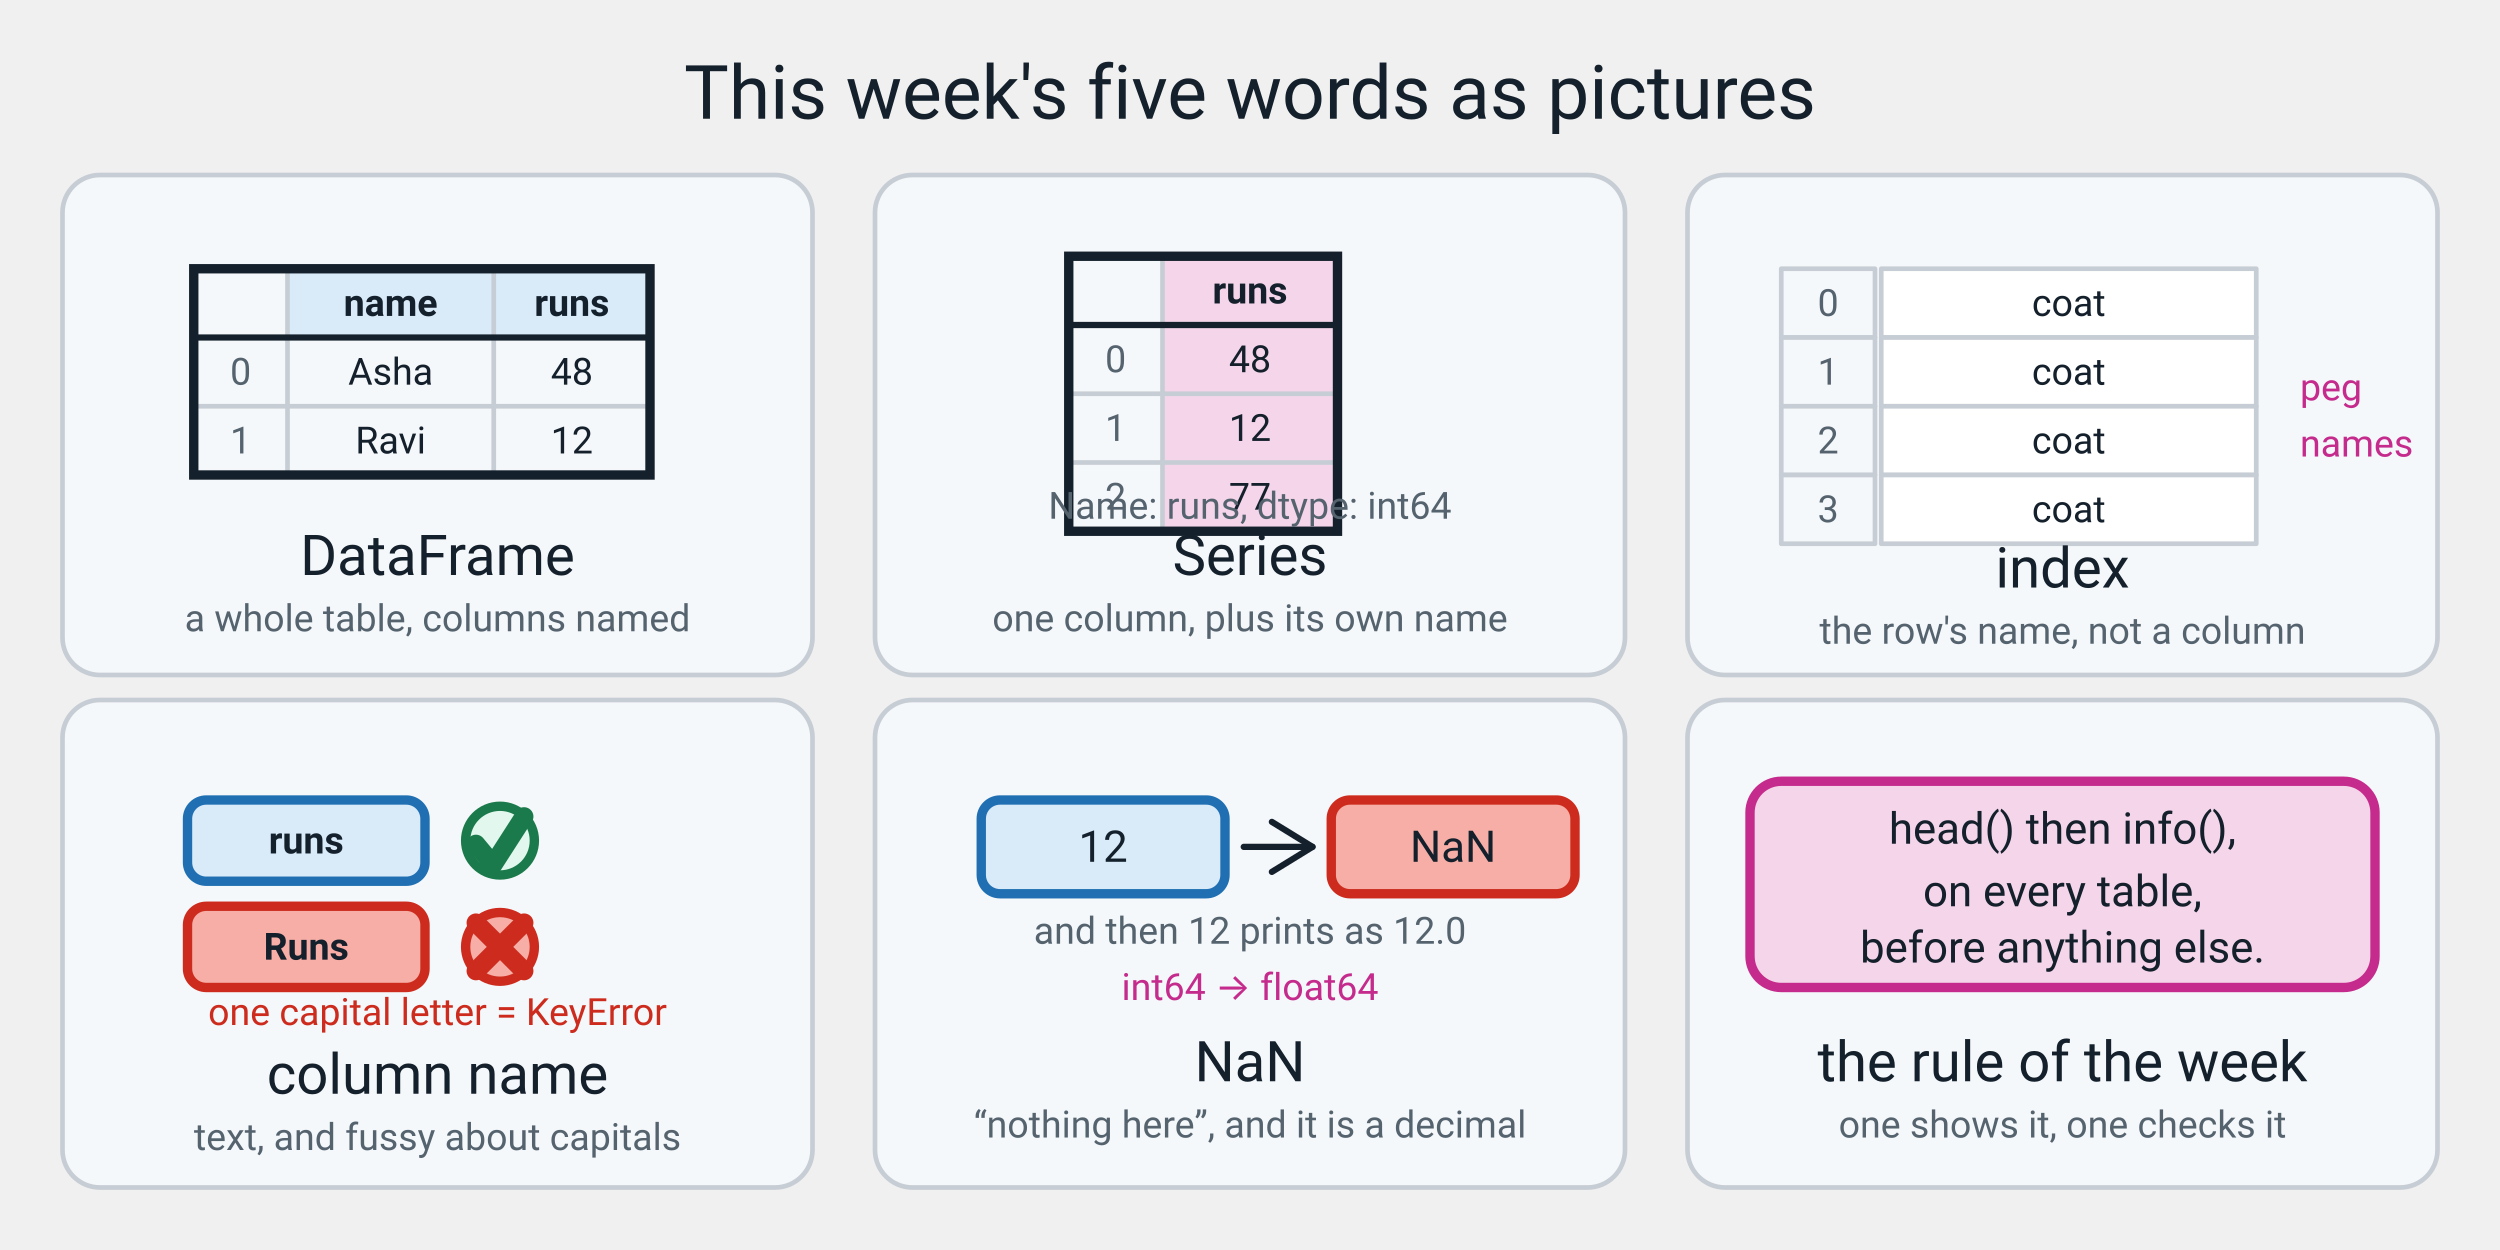
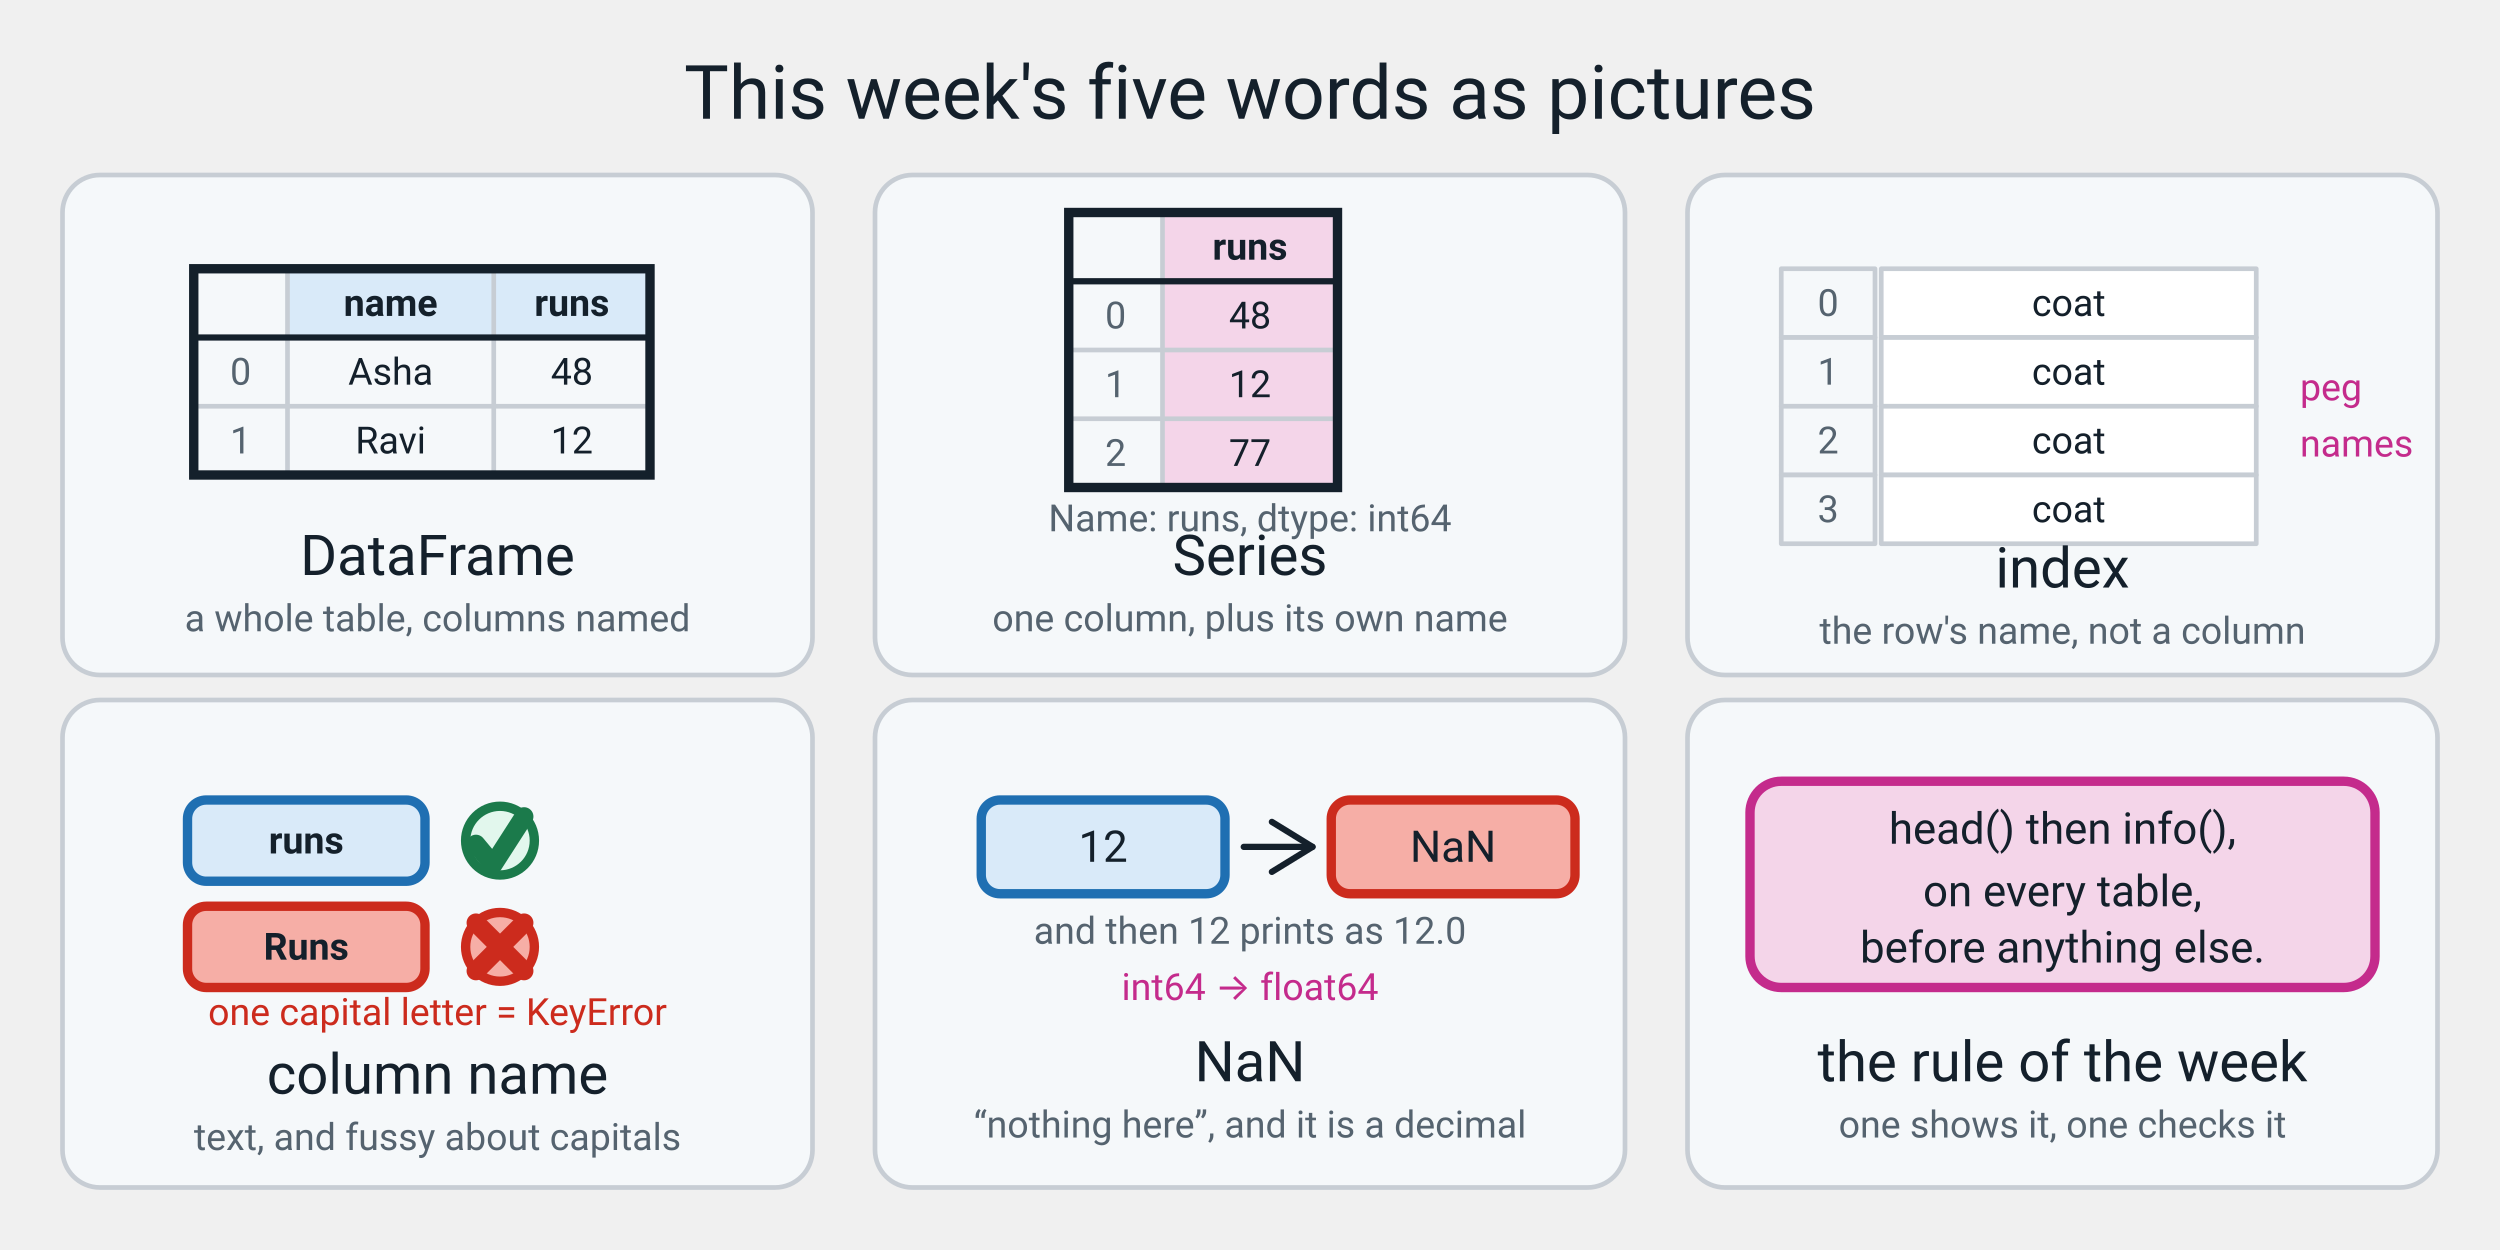
<svg xmlns="http://www.w3.org/2000/svg" viewBox="0 0 800 400" role="img">
  <text x="400" y="38" font-family="ui-sans-serif, system-ui, -apple-system, 'Segoe UI', Roboto, sans-serif" font-size="24" fill="#14202B" text-anchor="middle">This week's five words as pictures</text>
  <rect x="20" y="56" width="240" height="160" rx="12" fill="#F5F8FA" stroke="#C7CDD4" stroke-width="1.5" stroke-linejoin="round" />
  <rect x="280" y="56" width="240" height="160" rx="12" fill="#F5F8FA" stroke="#C7CDD4" stroke-width="1.5" stroke-linejoin="round" />
  <rect x="540" y="56" width="240" height="160" rx="12" fill="#F5F8FA" stroke="#C7CDD4" stroke-width="1.5" stroke-linejoin="round" />
  <rect x="20" y="224" width="240" height="156" rx="12" fill="#F5F8FA" stroke="#C7CDD4" stroke-width="1.5" stroke-linejoin="round" />
  <rect x="280" y="224" width="240" height="156" rx="12" fill="#F5F8FA" stroke="#C7CDD4" stroke-width="1.5" stroke-linejoin="round" />
  <rect x="540" y="224" width="240" height="156" rx="12" fill="#F5F8FA" stroke="#C7CDD4" stroke-width="1.5" stroke-linejoin="round" />
  <rect x="62" y="86" width="30" height="22" fill="#F5F8FA" />
  <rect x="92" y="86" width="66" height="22" fill="#D9EAF9" />
  <text x="125.0" y="97.0" font-family="ui-sans-serif, system-ui, -apple-system, 'Segoe UI', Roboto, sans-serif" font-size="12" fill="#14202B" text-anchor="middle" dominant-baseline="central" font-weight="600">name</text>
  <rect x="158" y="86" width="50" height="22" fill="#D9EAF9" />
  <text x="183.0" y="97.0" font-family="ui-sans-serif, system-ui, -apple-system, 'Segoe UI', Roboto, sans-serif" font-size="12" fill="#14202B" text-anchor="middle" dominant-baseline="central" font-weight="600">runs</text>
  <rect x="62" y="108" width="30" height="22" fill="#F5F8FA" />
  <text x="77.0" y="119.0" font-family="ui-sans-serif, system-ui, -apple-system, 'Segoe UI', Roboto, sans-serif" font-size="12" fill="#55636F" text-anchor="middle" dominant-baseline="central">0</text>
  <text x="125.0" y="119.0" font-family="ui-sans-serif, system-ui, -apple-system, 'Segoe UI', Roboto, sans-serif" font-size="12" fill="#14202B" text-anchor="middle" dominant-baseline="central">Asha</text>
  <text x="183.0" y="119.0" font-family="ui-sans-serif, system-ui, -apple-system, 'Segoe UI', Roboto, sans-serif" font-size="12" fill="#14202B" text-anchor="middle" dominant-baseline="central">48</text>
  <rect x="62" y="130" width="30" height="22" fill="#F5F8FA" />
  <text x="77.0" y="141.0" font-family="ui-sans-serif, system-ui, -apple-system, 'Segoe UI', Roboto, sans-serif" font-size="12" fill="#55636F" text-anchor="middle" dominant-baseline="central">1</text>
  <text x="125.0" y="141.0" font-family="ui-sans-serif, system-ui, -apple-system, 'Segoe UI', Roboto, sans-serif" font-size="12" fill="#14202B" text-anchor="middle" dominant-baseline="central">Ravi</text>
  <text x="183.0" y="141.0" font-family="ui-sans-serif, system-ui, -apple-system, 'Segoe UI', Roboto, sans-serif" font-size="12" fill="#14202B" text-anchor="middle" dominant-baseline="central">12</text>
  <g stroke="#C7CDD4" stroke-width="1.5">
    <line x1="92" y1="86" x2="92" y2="152" />
    <line x1="158" y1="86" x2="158" y2="152" />
    <line x1="62" y1="130" x2="208" y2="130" />
  </g>
  <line x1="62" y1="108" x2="208" y2="108" stroke="#14202B" stroke-width="2" stroke-linecap="round" />
  <rect x="62" y="86" width="146" height="66" fill="none" stroke="#14202B" stroke-width="3" />
  <text x="140" y="184" font-family="ui-sans-serif, system-ui, -apple-system, 'Segoe UI', Roboto, sans-serif" font-size="18" fill="#14202B" text-anchor="middle">DataFrame</text>
  <text x="140" y="202" font-family="ui-sans-serif, system-ui, -apple-system, 'Segoe UI', Roboto, sans-serif" font-size="12" fill="#55636F" text-anchor="middle">a whole table, columns named</text>
-   <rect x="342" y="82" width="30" height="22" fill="#F5F8FA" />
-   <rect x="372" y="82" width="56" height="22" fill="#F4D5E9" />
-   <text x="400.0" y="93.0" font-family="ui-sans-serif, system-ui, -apple-system, 'Segoe UI', Roboto, sans-serif" font-size="12" fill="#14202B" text-anchor="middle" dominant-baseline="central" font-weight="600">runs</text>
-   <rect x="342" y="104" width="30" height="22" fill="#F5F8FA" />
-   <text x="357.0" y="115.0" font-family="ui-sans-serif, system-ui, -apple-system, 'Segoe UI', Roboto, sans-serif" font-size="12" fill="#55636F" text-anchor="middle" dominant-baseline="central">0</text>
-   <rect x="372" y="104" width="56" height="22" fill="#F4D5E9" />
-   <text x="400.0" y="115.0" font-family="ui-sans-serif, system-ui, -apple-system, 'Segoe UI', Roboto, sans-serif" font-size="12" fill="#14202B" text-anchor="middle" dominant-baseline="central">48</text>
-   <rect x="342" y="126" width="30" height="22" fill="#F5F8FA" />
-   <text x="357.0" y="137.0" font-family="ui-sans-serif, system-ui, -apple-system, 'Segoe UI', Roboto, sans-serif" font-size="12" fill="#55636F" text-anchor="middle" dominant-baseline="central">1</text>
-   <rect x="372" y="126" width="56" height="22" fill="#F4D5E9" />
-   <text x="400.0" y="137.0" font-family="ui-sans-serif, system-ui, -apple-system, 'Segoe UI', Roboto, sans-serif" font-size="12" fill="#14202B" text-anchor="middle" dominant-baseline="central">12</text>
-   <rect x="342" y="148" width="30" height="22" fill="#F5F8FA" />
-   <text x="357.0" y="159.0" font-family="ui-sans-serif, system-ui, -apple-system, 'Segoe UI', Roboto, sans-serif" font-size="12" fill="#55636F" text-anchor="middle" dominant-baseline="central">2</text>
-   <rect x="372" y="148" width="56" height="22" fill="#F4D5E9" />
-   <text x="400.0" y="159.0" font-family="ui-sans-serif, system-ui, -apple-system, 'Segoe UI', Roboto, sans-serif" font-size="12" fill="#14202B" text-anchor="middle" dominant-baseline="central">77</text>
-   <g stroke="#C7CDD4" stroke-width="1.5">
-     <line x1="372" y1="82" x2="372" y2="170" />
-     <line x1="342" y1="126" x2="428" y2="126" />
-     <line x1="342" y1="148" x2="428" y2="148" />
+   <g transform="translate(0 -14)">
+     <rect x="342" y="82" width="30" height="22" fill="#F5F8FA" />
+     <rect x="372" y="82" width="56" height="22" fill="#F4D5E9" />
+     <text x="400.0" y="93.0" font-family="ui-sans-serif, system-ui, -apple-system, 'Segoe UI', Roboto, sans-serif" font-size="12" fill="#14202B" text-anchor="middle" dominant-baseline="central" font-weight="600">runs</text>
+     <rect x="342" y="104" width="30" height="22" fill="#F5F8FA" />
+     <text x="357.0" y="115.0" font-family="ui-sans-serif, system-ui, -apple-system, 'Segoe UI', Roboto, sans-serif" font-size="12" fill="#55636F" text-anchor="middle" dominant-baseline="central">0</text>
+     <rect x="372" y="104" width="56" height="22" fill="#F4D5E9" />
+     <text x="400.0" y="115.0" font-family="ui-sans-serif, system-ui, -apple-system, 'Segoe UI', Roboto, sans-serif" font-size="12" fill="#14202B" text-anchor="middle" dominant-baseline="central">48</text>
+     <rect x="342" y="126" width="30" height="22" fill="#F5F8FA" />
+     <text x="357.0" y="137.0" font-family="ui-sans-serif, system-ui, -apple-system, 'Segoe UI', Roboto, sans-serif" font-size="12" fill="#55636F" text-anchor="middle" dominant-baseline="central">1</text>
+     <rect x="372" y="126" width="56" height="22" fill="#F4D5E9" />
+     <text x="400.0" y="137.0" font-family="ui-sans-serif, system-ui, -apple-system, 'Segoe UI', Roboto, sans-serif" font-size="12" fill="#14202B" text-anchor="middle" dominant-baseline="central">12</text>
+     <rect x="342" y="148" width="30" height="22" fill="#F5F8FA" />
+     <text x="357.0" y="159.0" font-family="ui-sans-serif, system-ui, -apple-system, 'Segoe UI', Roboto, sans-serif" font-size="12" fill="#55636F" text-anchor="middle" dominant-baseline="central">2</text>
+     <rect x="372" y="148" width="56" height="22" fill="#F4D5E9" />
+     <text x="400.0" y="159.0" font-family="ui-sans-serif, system-ui, -apple-system, 'Segoe UI', Roboto, sans-serif" font-size="12" fill="#14202B" text-anchor="middle" dominant-baseline="central">77</text>
+     <g stroke="#C7CDD4" stroke-width="1.5">
+       <line x1="372" y1="82" x2="372" y2="170" />
+       <line x1="342" y1="126" x2="428" y2="126" />
+       <line x1="342" y1="148" x2="428" y2="148" />
+     </g>
+     <line x1="342" y1="104" x2="428" y2="104" stroke="#14202B" stroke-width="2" stroke-linecap="round" />
+     <rect x="342" y="82" width="86" height="88" fill="none" stroke="#14202B" stroke-width="3" />
  </g>
-   <line x1="342" y1="104" x2="428" y2="104" stroke="#14202B" stroke-width="2" stroke-linecap="round" />
-   <rect x="342" y="82" width="86" height="88" fill="none" stroke="#14202B" stroke-width="3" />
-   <text x="400" y="166" font-family="ui-sans-serif, system-ui, -apple-system, 'Segoe UI', Roboto, sans-serif" font-size="12" fill="#55636F" text-anchor="middle">Name: runs, dtype: int64</text>
+   <text x="400" y="170" font-family="ui-sans-serif, system-ui, -apple-system, 'Segoe UI', Roboto, sans-serif" font-size="12" fill="#55636F" text-anchor="middle">Name: runs, dtype: int64</text>
  <text x="400" y="184" font-family="ui-sans-serif, system-ui, -apple-system, 'Segoe UI', Roboto, sans-serif" font-size="18" fill="#14202B" text-anchor="middle">Series</text>
  <text x="400" y="202" font-family="ui-sans-serif, system-ui, -apple-system, 'Segoe UI', Roboto, sans-serif" font-size="12" fill="#55636F" text-anchor="middle">one column, plus its own name</text>
  <rect x="570" y="86" width="30" height="22" rx="0" fill="#F5F8FA" stroke="#C7CDD4" stroke-width="1.5" stroke-linejoin="round" />
  <text x="585" y="97" font-family="ui-sans-serif, system-ui, -apple-system, 'Segoe UI', Roboto, sans-serif" font-size="12" fill="#55636F" text-anchor="middle" dominant-baseline="central">0</text>
  <rect x="602" y="86" width="120" height="22" rx="0" fill="#FFFFFF" stroke="#C7CDD4" stroke-width="1.5" stroke-linejoin="round" />
  <rect x="570" y="108" width="30" height="22" rx="0" fill="#F5F8FA" stroke="#C7CDD4" stroke-width="1.5" stroke-linejoin="round" />
  <text x="585" y="119" font-family="ui-sans-serif, system-ui, -apple-system, 'Segoe UI', Roboto, sans-serif" font-size="12" fill="#55636F" text-anchor="middle" dominant-baseline="central">1</text>
  <rect x="602" y="108" width="120" height="22" rx="0" fill="#FFFFFF" stroke="#C7CDD4" stroke-width="1.5" stroke-linejoin="round" />
  <rect x="570" y="130" width="30" height="22" rx="0" fill="#F5F8FA" stroke="#C7CDD4" stroke-width="1.5" stroke-linejoin="round" />
  <text x="585" y="141" font-family="ui-sans-serif, system-ui, -apple-system, 'Segoe UI', Roboto, sans-serif" font-size="12" fill="#55636F" text-anchor="middle" dominant-baseline="central">2</text>
  <rect x="602" y="130" width="120" height="22" rx="0" fill="#FFFFFF" stroke="#C7CDD4" stroke-width="1.5" stroke-linejoin="round" />
  <rect x="570" y="152" width="30" height="22" rx="0" fill="#F5F8FA" stroke="#C7CDD4" stroke-width="1.5" stroke-linejoin="round" />
  <text x="585" y="163" font-family="ui-sans-serif, system-ui, -apple-system, 'Segoe UI', Roboto, sans-serif" font-size="12" fill="#55636F" text-anchor="middle" dominant-baseline="central">3</text>
  <rect x="602" y="152" width="120" height="22" rx="0" fill="#FFFFFF" stroke="#C7CDD4" stroke-width="1.5" stroke-linejoin="round" />
  <text x="662" y="97" font-family="ui-sans-serif, system-ui, -apple-system, 'Segoe UI', Roboto, sans-serif" font-size="12" fill="#14202B" text-anchor="middle" dominant-baseline="central">coat</text>
  <text x="662" y="119" font-family="ui-sans-serif, system-ui, -apple-system, 'Segoe UI', Roboto, sans-serif" font-size="12" fill="#14202B" text-anchor="middle" dominant-baseline="central">coat</text>
  <text x="662" y="141" font-family="ui-sans-serif, system-ui, -apple-system, 'Segoe UI', Roboto, sans-serif" font-size="12" fill="#14202B" text-anchor="middle" dominant-baseline="central">coat</text>
  <text x="662" y="163" font-family="ui-sans-serif, system-ui, -apple-system, 'Segoe UI', Roboto, sans-serif" font-size="12" fill="#14202B" text-anchor="middle" dominant-baseline="central">coat</text>
  <text x="736" y="124" font-family="ui-sans-serif, system-ui, -apple-system, 'Segoe UI', Roboto, sans-serif" font-size="12" fill="#C42B8C" text-anchor="start" dominant-baseline="central">peg</text>
  <text x="736" y="142" font-family="ui-sans-serif, system-ui, -apple-system, 'Segoe UI', Roboto, sans-serif" font-size="12" fill="#C42B8C" text-anchor="start" dominant-baseline="central">names</text>
  <text x="660" y="188" font-family="ui-sans-serif, system-ui, -apple-system, 'Segoe UI', Roboto, sans-serif" font-size="18" fill="#14202B" text-anchor="middle">index</text>
  <text x="660" y="206" font-family="ui-sans-serif, system-ui, -apple-system, 'Segoe UI', Roboto, sans-serif" font-size="12" fill="#55636F" text-anchor="middle">the row's name, not a column</text>
  <rect x="60" y="256" width="76" height="26" rx="6" fill="#D9EAF9" stroke="#1F6FB2" stroke-width="3" stroke-linejoin="round" />
  <text x="98" y="269" font-family="ui-sans-serif, system-ui, -apple-system, 'Segoe UI', Roboto, sans-serif" font-size="12" fill="#14202B" text-anchor="middle" dominant-baseline="central" font-weight="600">runs</text>
  <circle cx="160" cy="269" r="11" fill="#E2F7ED" stroke="#1B7A4B" stroke-width="3" />
  <polyline points="152.3,270.1 157.8,276.7 167.7,261.3" fill="none" stroke="#1B7A4B" stroke-width="6" stroke-linecap="round" stroke-linejoin="round" />
  <rect x="60" y="290" width="76" height="26" rx="6" fill="#F6AEA6" stroke="#CC2B1D" stroke-width="3" stroke-linejoin="round" />
  <text x="98" y="303" font-family="ui-sans-serif, system-ui, -apple-system, 'Segoe UI', Roboto, sans-serif" font-size="12" fill="#14202B" text-anchor="middle" dominant-baseline="central" font-weight="600">Runs</text>
  <circle cx="160" cy="303" r="11" fill="#F6AEA6" stroke="#CC2B1D" stroke-width="3" />
  <g stroke="#CC2B1D" stroke-width="6" stroke-linecap="round">
    <line x1="152.3" y1="295.3" x2="167.7" y2="310.7" />
    <line x1="167.7" y1="295.3" x2="152.3" y2="310.7" />
  </g>
  <text x="140" y="328" font-family="ui-sans-serif, system-ui, -apple-system, 'Segoe UI', Roboto, sans-serif" font-size="12" fill="#CC2B1D" text-anchor="middle">one capital letter = KeyError</text>
  <text x="140" y="350" font-family="ui-sans-serif, system-ui, -apple-system, 'Segoe UI', Roboto, sans-serif" font-size="18" fill="#14202B" text-anchor="middle">column name</text>
  <text x="140" y="368" font-family="ui-sans-serif, system-ui, -apple-system, 'Segoe UI', Roboto, sans-serif" font-size="12" fill="#55636F" text-anchor="middle">text, and fussy about capitals</text>
  <rect x="314" y="256" width="78" height="30" rx="6" fill="#D9EAF9" stroke="#1F6FB2" stroke-width="3" stroke-linejoin="round" />
  <text x="353" y="271" font-family="ui-sans-serif, system-ui, -apple-system, 'Segoe UI', Roboto, sans-serif" font-size="14" fill="#14202B" text-anchor="middle" dominant-baseline="central">12</text>
  <line x1="398" y1="271" x2="420" y2="271" stroke="#14202B" stroke-width="2" stroke-linecap="round" />
  <polyline points="-13,-8 0,0 -13,8" fill="none" stroke="#14202B" stroke-width="2" stroke-linecap="round" stroke-linejoin="round" transform="translate(420 271) rotate(0.0)" />
  <rect x="426" y="256" width="78" height="30" rx="6" fill="#F6AEA6" stroke="#CC2B1D" stroke-width="3" stroke-linejoin="round" />
  <text x="465" y="271" font-family="ui-sans-serif, system-ui, -apple-system, 'Segoe UI', Roboto, sans-serif" font-size="14" fill="#14202B" text-anchor="middle" dominant-baseline="central">NaN</text>
  <text x="400" y="302" font-family="ui-sans-serif, system-ui, -apple-system, 'Segoe UI', Roboto, sans-serif" font-size="12" fill="#55636F" text-anchor="middle">and then 12 prints as 12.0</text>
  <text x="400" y="320" font-family="ui-sans-serif, system-ui, -apple-system, 'Segoe UI', Roboto, sans-serif" font-size="12" fill="#C42B8C" text-anchor="middle">int64  →  float64</text>
  <text x="400" y="346" font-family="ui-sans-serif, system-ui, -apple-system, 'Segoe UI', Roboto, sans-serif" font-size="18" fill="#14202B" text-anchor="middle">NaN</text>
  <text x="400" y="364" font-family="ui-sans-serif, system-ui, -apple-system, 'Segoe UI', Roboto, sans-serif" font-size="12" fill="#55636F" text-anchor="middle">“nothing here”, and it is a decimal</text>
  <rect x="560" y="250" width="200" height="66" rx="10" fill="#F4D5E9" stroke="#C42B8C" stroke-width="3" stroke-linejoin="round" />
  <text x="660" y="270" font-family="ui-sans-serif, system-ui, -apple-system, 'Segoe UI', Roboto, sans-serif" font-size="14" fill="#14202B" text-anchor="middle">head() then info(),</text>
  <text x="660" y="290" font-family="ui-sans-serif, system-ui, -apple-system, 'Segoe UI', Roboto, sans-serif" font-size="14" fill="#14202B" text-anchor="middle">on every table,</text>
  <text x="660" y="308" font-family="ui-sans-serif, system-ui, -apple-system, 'Segoe UI', Roboto, sans-serif" font-size="14" fill="#14202B" text-anchor="middle">before anything else.</text>
  <text x="660" y="346" font-family="ui-sans-serif, system-ui, -apple-system, 'Segoe UI', Roboto, sans-serif" font-size="18" fill="#14202B" text-anchor="middle">the rule of the week</text>
  <text x="660" y="364" font-family="ui-sans-serif, system-ui, -apple-system, 'Segoe UI', Roboto, sans-serif" font-size="12" fill="#55636F" text-anchor="middle">one shows it, one checks it</text>
</svg>
